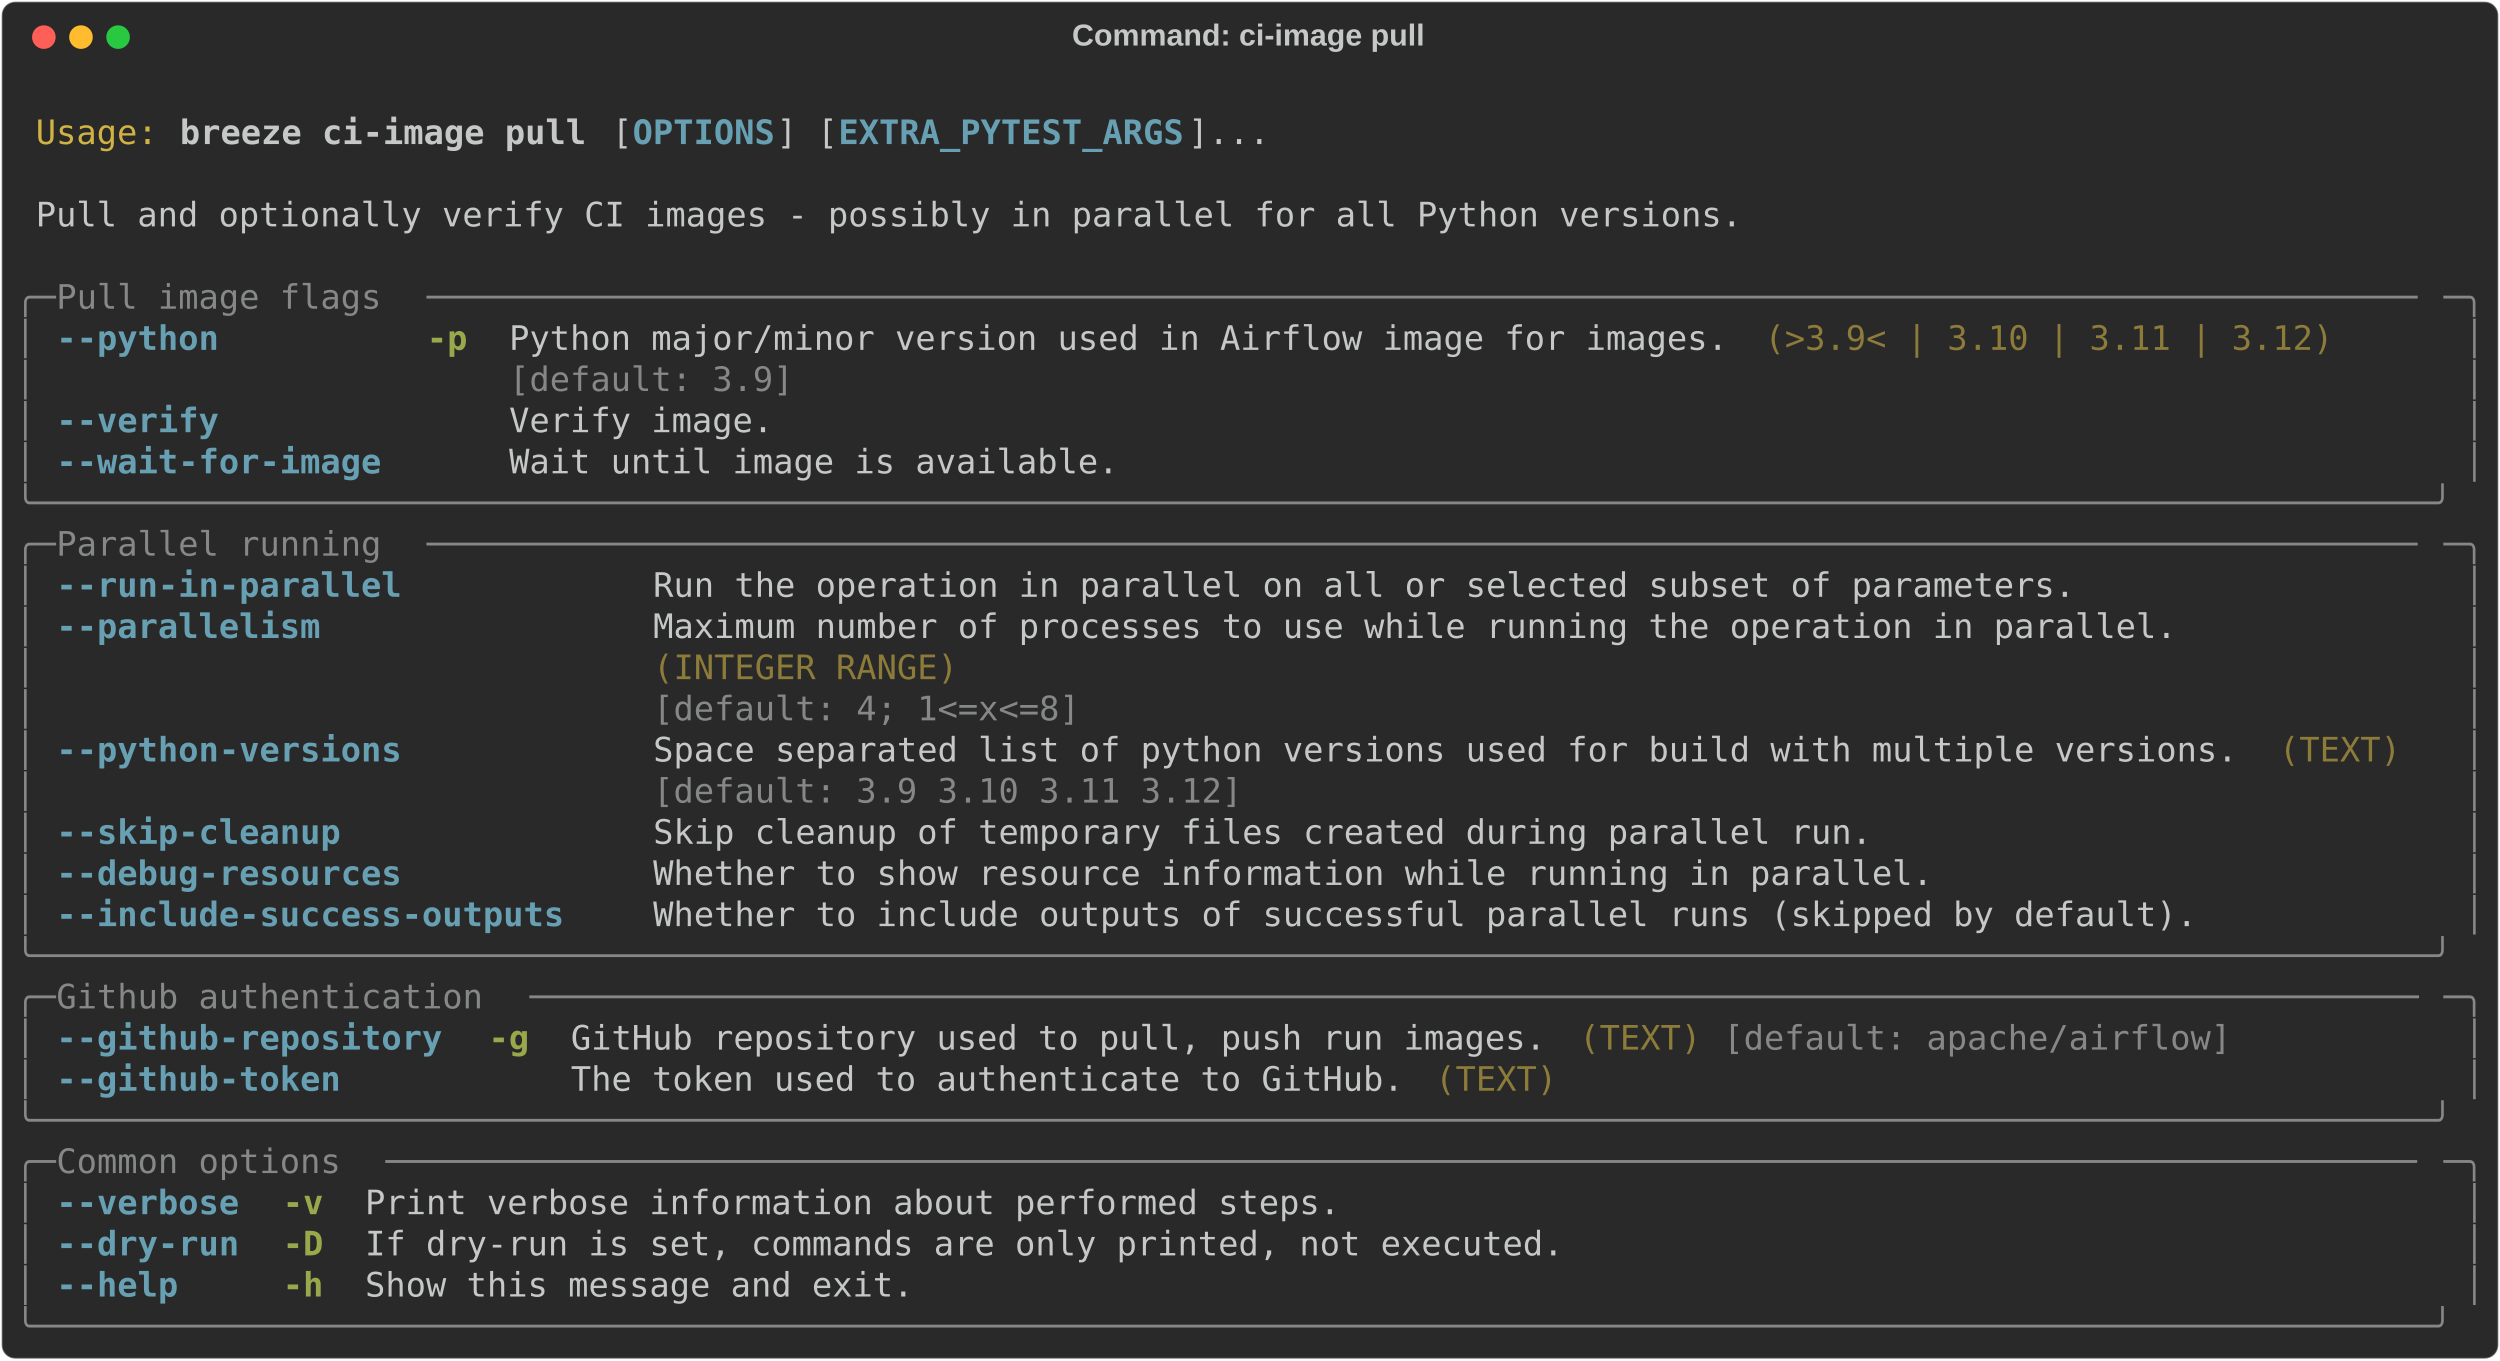
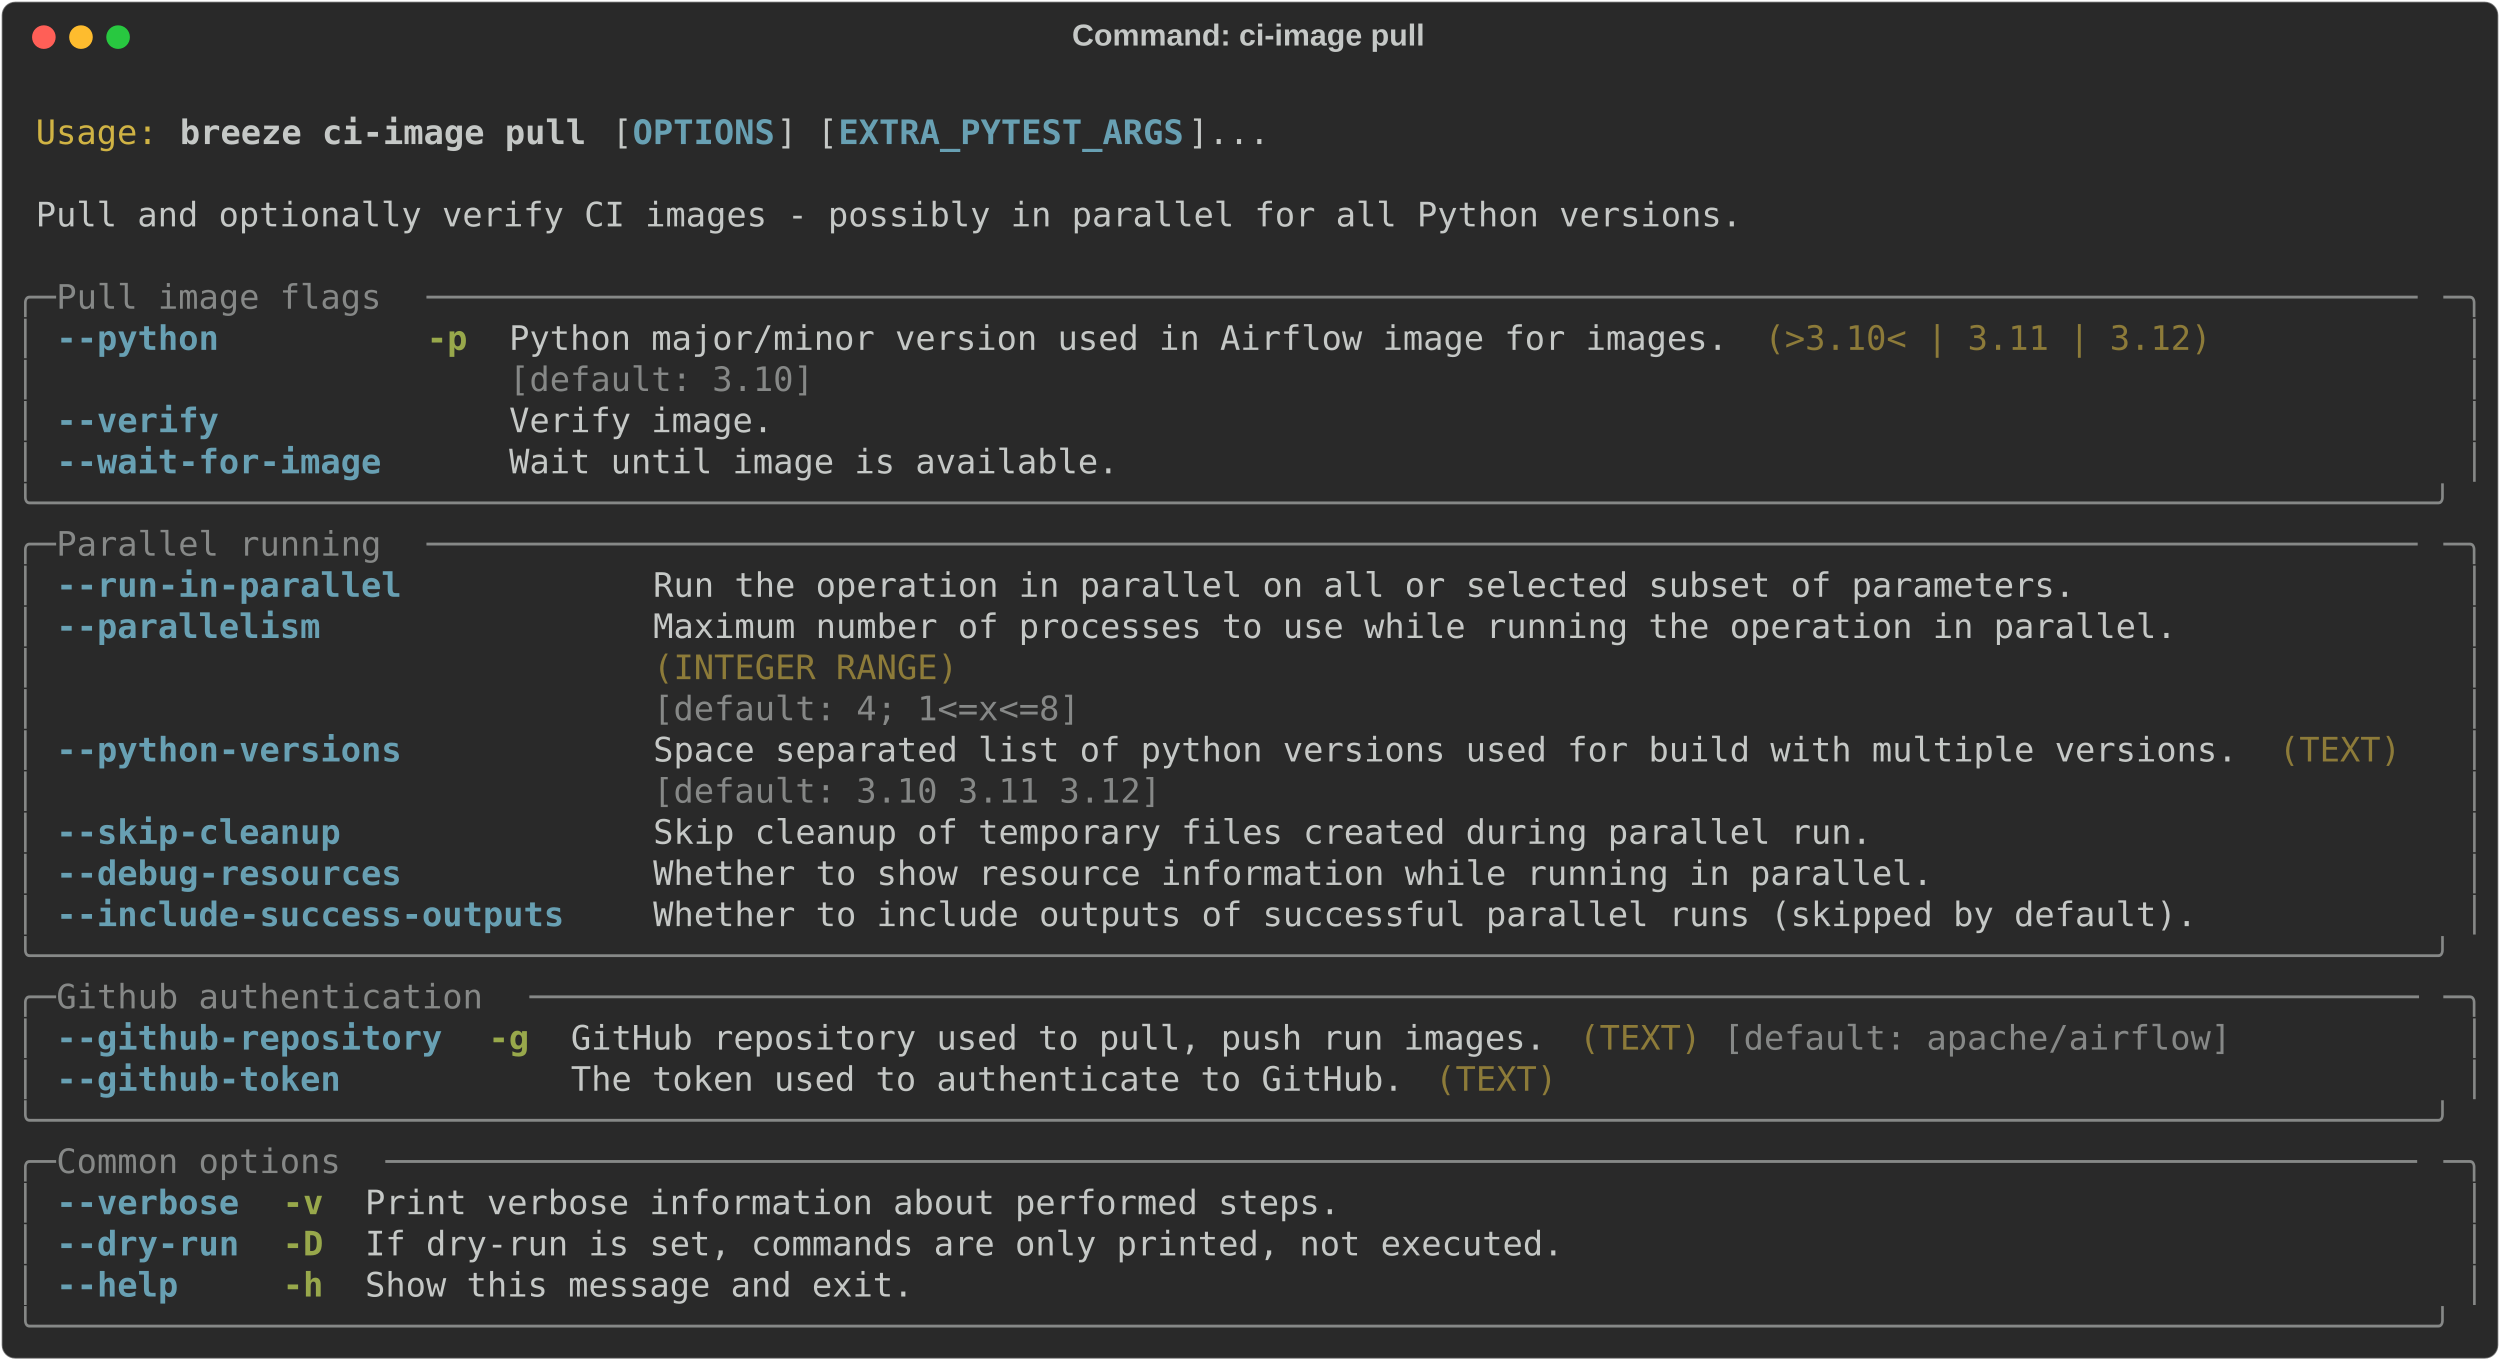
<svg xmlns="http://www.w3.org/2000/svg" class="rich-terminal" viewBox="0 0 1482 806.4">
  <style>

    @font-face {
        font-family: "Fira Code";
        src: local("FiraCode-Regular"),
                url("https://cdnjs.cloudflare.com/ajax/libs/firacode/6.2.0/woff2/FiraCode-Regular.woff2") format("woff2"),
                url("https://cdnjs.cloudflare.com/ajax/libs/firacode/6.2.0/woff/FiraCode-Regular.woff") format("woff");
        font-style: normal;
        font-weight: 400;
    }
    @font-face {
        font-family: "Fira Code";
        src: local("FiraCode-Bold"),
                url("https://cdnjs.cloudflare.com/ajax/libs/firacode/6.2.0/woff2/FiraCode-Bold.woff2") format("woff2"),
                url("https://cdnjs.cloudflare.com/ajax/libs/firacode/6.2.0/woff/FiraCode-Bold.woff") format("woff");
        font-style: bold;
        font-weight: 700;
    }

    .breeze-ci-image-pull-matrix {
        font-family: Fira Code, monospace;
        font-size: 20px;
        line-height: 24.4px;
        font-variant-east-asian: full-width;
    }

    .breeze-ci-image-pull-title {
        font-size: 18px;
        font-weight: bold;
        font-family: arial;
    }

    .breeze-ci-image-pull-r1 { fill: #c5c8c6 }
.breeze-ci-image-pull-r2 { fill: #d0b344 }
.breeze-ci-image-pull-r3 { fill: #c5c8c6;font-weight: bold }
.breeze-ci-image-pull-r4 { fill: #68a0b3;font-weight: bold }
.breeze-ci-image-pull-r5 { fill: #868887 }
.breeze-ci-image-pull-r6 { fill: #98a84b;font-weight: bold }
.breeze-ci-image-pull-r7 { fill: #8d7b39 }
    </style>
  <defs>
    <clipPath id="breeze-ci-image-pull-clip-terminal">
      <rect x="0" y="0" width="1463.0" height="755.4" />
    </clipPath>
    <clipPath id="breeze-ci-image-pull-line-0">
      <rect x="0" y="1.5" width="1464" height="24.65" />
    </clipPath>
    <clipPath id="breeze-ci-image-pull-line-1">
      <rect x="0" y="25.9" width="1464" height="24.65" />
    </clipPath>
    <clipPath id="breeze-ci-image-pull-line-2">
      <rect x="0" y="50.3" width="1464" height="24.65" />
    </clipPath>
    <clipPath id="breeze-ci-image-pull-line-3">
      <rect x="0" y="74.7" width="1464" height="24.65" />
    </clipPath>
    <clipPath id="breeze-ci-image-pull-line-4">
      <rect x="0" y="99.1" width="1464" height="24.65" />
    </clipPath>
    <clipPath id="breeze-ci-image-pull-line-5">
      <rect x="0" y="123.5" width="1464" height="24.65" />
    </clipPath>
    <clipPath id="breeze-ci-image-pull-line-6">
      <rect x="0" y="147.9" width="1464" height="24.65" />
    </clipPath>
    <clipPath id="breeze-ci-image-pull-line-7">
      <rect x="0" y="172.3" width="1464" height="24.65" />
    </clipPath>
    <clipPath id="breeze-ci-image-pull-line-8">
      <rect x="0" y="196.7" width="1464" height="24.65" />
    </clipPath>
    <clipPath id="breeze-ci-image-pull-line-9">
      <rect x="0" y="221.1" width="1464" height="24.65" />
    </clipPath>
    <clipPath id="breeze-ci-image-pull-line-10">
      <rect x="0" y="245.5" width="1464" height="24.65" />
    </clipPath>
    <clipPath id="breeze-ci-image-pull-line-11">
      <rect x="0" y="269.9" width="1464" height="24.65" />
    </clipPath>
    <clipPath id="breeze-ci-image-pull-line-12">
      <rect x="0" y="294.3" width="1464" height="24.65" />
    </clipPath>
    <clipPath id="breeze-ci-image-pull-line-13">
      <rect x="0" y="318.7" width="1464" height="24.65" />
    </clipPath>
    <clipPath id="breeze-ci-image-pull-line-14">
      <rect x="0" y="343.1" width="1464" height="24.65" />
    </clipPath>
    <clipPath id="breeze-ci-image-pull-line-15">
      <rect x="0" y="367.5" width="1464" height="24.65" />
    </clipPath>
    <clipPath id="breeze-ci-image-pull-line-16">
      <rect x="0" y="391.9" width="1464" height="24.65" />
    </clipPath>
    <clipPath id="breeze-ci-image-pull-line-17">
      <rect x="0" y="416.3" width="1464" height="24.65" />
    </clipPath>
    <clipPath id="breeze-ci-image-pull-line-18">
      <rect x="0" y="440.7" width="1464" height="24.65" />
    </clipPath>
    <clipPath id="breeze-ci-image-pull-line-19">
      <rect x="0" y="465.1" width="1464" height="24.65" />
    </clipPath>
    <clipPath id="breeze-ci-image-pull-line-20">
      <rect x="0" y="489.5" width="1464" height="24.65" />
    </clipPath>
    <clipPath id="breeze-ci-image-pull-line-21">
      <rect x="0" y="513.9" width="1464" height="24.65" />
    </clipPath>
    <clipPath id="breeze-ci-image-pull-line-22">
      <rect x="0" y="538.3" width="1464" height="24.65" />
    </clipPath>
    <clipPath id="breeze-ci-image-pull-line-23">
      <rect x="0" y="562.7" width="1464" height="24.65" />
    </clipPath>
    <clipPath id="breeze-ci-image-pull-line-24">
      <rect x="0" y="587.1" width="1464" height="24.65" />
    </clipPath>
    <clipPath id="breeze-ci-image-pull-line-25">
      <rect x="0" y="611.5" width="1464" height="24.65" />
    </clipPath>
    <clipPath id="breeze-ci-image-pull-line-26">
      <rect x="0" y="635.9" width="1464" height="24.65" />
    </clipPath>
    <clipPath id="breeze-ci-image-pull-line-27">
      <rect x="0" y="660.3" width="1464" height="24.65" />
    </clipPath>
    <clipPath id="breeze-ci-image-pull-line-28">
      <rect x="0" y="684.7" width="1464" height="24.65" />
    </clipPath>
    <clipPath id="breeze-ci-image-pull-line-29">
      <rect x="0" y="709.1" width="1464" height="24.65" />
    </clipPath>
  </defs>
  <rect fill="#292929" stroke="rgba(255,255,255,0.35)" stroke-width="1" x="1" y="1" width="1480" height="804.4" rx="8" />
  <text class="breeze-ci-image-pull-title" fill="#c5c8c6" text-anchor="middle" x="740" y="27">Command: ci-image pull</text>
  <g transform="translate(26,22)">
    <circle cx="0" cy="0" r="7" fill="#ff5f57" />
    <circle cx="22" cy="0" r="7" fill="#febc2e" />
    <circle cx="44" cy="0" r="7" fill="#28c840" />
  </g>
  <g transform="translate(9, 41)" clip-path="url(#breeze-ci-image-pull-clip-terminal)">
    <g class="breeze-ci-image-pull-matrix">
      <text class="breeze-ci-image-pull-r1" x="1464" y="20" textLength="12.2" clip-path="url(#breeze-ci-image-pull-line-0)">
</text>
      <text class="breeze-ci-image-pull-r2" x="12.2" y="44.4" textLength="73.2" clip-path="url(#breeze-ci-image-pull-line-1)">Usage:</text>
      <text class="breeze-ci-image-pull-r3" x="97.6" y="44.4" textLength="244" clip-path="url(#breeze-ci-image-pull-line-1)">breeze ci-image pull</text>
      <text class="breeze-ci-image-pull-r1" x="353.8" y="44.4" textLength="12.2" clip-path="url(#breeze-ci-image-pull-line-1)">[</text>
      <text class="breeze-ci-image-pull-r4" x="366" y="44.4" textLength="85.4" clip-path="url(#breeze-ci-image-pull-line-1)">OPTIONS</text>
      <text class="breeze-ci-image-pull-r1" x="451.4" y="44.4" textLength="36.6" clip-path="url(#breeze-ci-image-pull-line-1)">] [</text>
      <text class="breeze-ci-image-pull-r4" x="488" y="44.4" textLength="207.4" clip-path="url(#breeze-ci-image-pull-line-1)">EXTRA_PYTEST_ARGS</text>
      <text class="breeze-ci-image-pull-r1" x="695.4" y="44.4" textLength="48.8" clip-path="url(#breeze-ci-image-pull-line-1)">]...</text>
      <text class="breeze-ci-image-pull-r1" x="1464" y="44.4" textLength="12.2" clip-path="url(#breeze-ci-image-pull-line-1)">
</text>
      <text class="breeze-ci-image-pull-r1" x="1464" y="68.8" textLength="12.2" clip-path="url(#breeze-ci-image-pull-line-2)">
</text>
      <text class="breeze-ci-image-pull-r1" x="12.2" y="93.2" textLength="1024.8" clip-path="url(#breeze-ci-image-pull-line-3)">Pull and optionally verify CI images - possibly in parallel for all Python versions.</text>
      <text class="breeze-ci-image-pull-r1" x="1464" y="93.2" textLength="12.2" clip-path="url(#breeze-ci-image-pull-line-3)">
</text>
      <text class="breeze-ci-image-pull-r1" x="1464" y="117.6" textLength="12.2" clip-path="url(#breeze-ci-image-pull-line-4)">
</text>
      <text class="breeze-ci-image-pull-r5" x="0" y="142" textLength="24.4" clip-path="url(#breeze-ci-image-pull-line-5)">╭─</text>
      <text class="breeze-ci-image-pull-r5" x="24.4" y="142" textLength="219.6" clip-path="url(#breeze-ci-image-pull-line-5)"> Pull image flags </text>
      <text class="breeze-ci-image-pull-r5" x="244" y="142" textLength="1195.6" clip-path="url(#breeze-ci-image-pull-line-5)">──────────────────────────────────────────────────────────────────────────────────────────────────</text>
      <text class="breeze-ci-image-pull-r5" x="1439.6" y="142" textLength="24.4" clip-path="url(#breeze-ci-image-pull-line-5)">─╮</text>
      <text class="breeze-ci-image-pull-r1" x="1464" y="142" textLength="12.2" clip-path="url(#breeze-ci-image-pull-line-5)">
</text>
      <text class="breeze-ci-image-pull-r5" x="0" y="166.4" textLength="12.2" clip-path="url(#breeze-ci-image-pull-line-6)">│</text>
      <text class="breeze-ci-image-pull-r4" x="24.4" y="166.4" textLength="97.6" clip-path="url(#breeze-ci-image-pull-line-6)">--python</text>
      <text class="breeze-ci-image-pull-r6" x="244" y="166.4" textLength="24.4" clip-path="url(#breeze-ci-image-pull-line-6)">-p</text>
      <text class="breeze-ci-image-pull-r1" x="292.8" y="166.4" textLength="732" clip-path="url(#breeze-ci-image-pull-line-6)">Python major/minor version used in Airflow image for images.</text>
-       <text class="breeze-ci-image-pull-r7" x="1037" y="166.4" textLength="341.6" clip-path="url(#breeze-ci-image-pull-line-6)">(&gt;3.9&lt; | 3.10 | 3.11 | 3.12)</text>
+       <text class="breeze-ci-image-pull-r7" x="1037" y="166.4" textLength="268.4" clip-path="url(#breeze-ci-image-pull-line-6)">(&gt;3.10&lt; | 3.11 | 3.12)</text>
      <text class="breeze-ci-image-pull-r5" x="1451.8" y="166.4" textLength="12.2" clip-path="url(#breeze-ci-image-pull-line-6)">│</text>
      <text class="breeze-ci-image-pull-r1" x="1464" y="166.4" textLength="12.2" clip-path="url(#breeze-ci-image-pull-line-6)">
</text>
      <text class="breeze-ci-image-pull-r5" x="0" y="190.8" textLength="12.2" clip-path="url(#breeze-ci-image-pull-line-7)">│</text>
-       <text class="breeze-ci-image-pull-r5" x="292.8" y="190.8" textLength="732" clip-path="url(#breeze-ci-image-pull-line-7)">[default: 3.9]                                              </text>
+       <text class="breeze-ci-image-pull-r5" x="292.8" y="190.8" textLength="732" clip-path="url(#breeze-ci-image-pull-line-7)">[default: 3.10]                                             </text>
      <text class="breeze-ci-image-pull-r5" x="1451.8" y="190.8" textLength="12.2" clip-path="url(#breeze-ci-image-pull-line-7)">│</text>
      <text class="breeze-ci-image-pull-r1" x="1464" y="190.8" textLength="12.2" clip-path="url(#breeze-ci-image-pull-line-7)">
</text>
      <text class="breeze-ci-image-pull-r5" x="0" y="215.2" textLength="12.2" clip-path="url(#breeze-ci-image-pull-line-8)">│</text>
      <text class="breeze-ci-image-pull-r4" x="24.4" y="215.2" textLength="97.6" clip-path="url(#breeze-ci-image-pull-line-8)">--verify</text>
      <text class="breeze-ci-image-pull-r1" x="292.8" y="215.2" textLength="158.6" clip-path="url(#breeze-ci-image-pull-line-8)">Verify image.</text>
      <text class="breeze-ci-image-pull-r5" x="1451.8" y="215.2" textLength="12.2" clip-path="url(#breeze-ci-image-pull-line-8)">│</text>
      <text class="breeze-ci-image-pull-r1" x="1464" y="215.2" textLength="12.2" clip-path="url(#breeze-ci-image-pull-line-8)">
</text>
      <text class="breeze-ci-image-pull-r5" x="0" y="239.6" textLength="12.2" clip-path="url(#breeze-ci-image-pull-line-9)">│</text>
      <text class="breeze-ci-image-pull-r4" x="24.4" y="239.6" textLength="195.2" clip-path="url(#breeze-ci-image-pull-line-9)">--wait-for-image</text>
      <text class="breeze-ci-image-pull-r1" x="292.8" y="239.6" textLength="366" clip-path="url(#breeze-ci-image-pull-line-9)">Wait until image is available.</text>
      <text class="breeze-ci-image-pull-r5" x="1451.8" y="239.6" textLength="12.2" clip-path="url(#breeze-ci-image-pull-line-9)">│</text>
      <text class="breeze-ci-image-pull-r1" x="1464" y="239.6" textLength="12.2" clip-path="url(#breeze-ci-image-pull-line-9)">
</text>
      <text class="breeze-ci-image-pull-r5" x="0" y="264" textLength="1464" clip-path="url(#breeze-ci-image-pull-line-10)">╰──────────────────────────────────────────────────────────────────────────────────────────────────────────────────────╯</text>
      <text class="breeze-ci-image-pull-r1" x="1464" y="264" textLength="12.2" clip-path="url(#breeze-ci-image-pull-line-10)">
</text>
      <text class="breeze-ci-image-pull-r5" x="0" y="288.4" textLength="24.4" clip-path="url(#breeze-ci-image-pull-line-11)">╭─</text>
      <text class="breeze-ci-image-pull-r5" x="24.4" y="288.4" textLength="219.6" clip-path="url(#breeze-ci-image-pull-line-11)"> Parallel running </text>
      <text class="breeze-ci-image-pull-r5" x="244" y="288.4" textLength="1195.6" clip-path="url(#breeze-ci-image-pull-line-11)">──────────────────────────────────────────────────────────────────────────────────────────────────</text>
      <text class="breeze-ci-image-pull-r5" x="1439.6" y="288.4" textLength="24.4" clip-path="url(#breeze-ci-image-pull-line-11)">─╮</text>
      <text class="breeze-ci-image-pull-r1" x="1464" y="288.4" textLength="12.2" clip-path="url(#breeze-ci-image-pull-line-11)">
</text>
      <text class="breeze-ci-image-pull-r5" x="0" y="312.8" textLength="12.2" clip-path="url(#breeze-ci-image-pull-line-12)">│</text>
      <text class="breeze-ci-image-pull-r4" x="24.4" y="312.8" textLength="207.4" clip-path="url(#breeze-ci-image-pull-line-12)">--run-in-parallel</text>
      <text class="breeze-ci-image-pull-r1" x="378.2" y="312.8" textLength="854" clip-path="url(#breeze-ci-image-pull-line-12)">Run the operation in parallel on all or selected subset of parameters.</text>
      <text class="breeze-ci-image-pull-r5" x="1451.8" y="312.8" textLength="12.2" clip-path="url(#breeze-ci-image-pull-line-12)">│</text>
      <text class="breeze-ci-image-pull-r1" x="1464" y="312.8" textLength="12.2" clip-path="url(#breeze-ci-image-pull-line-12)">
</text>
      <text class="breeze-ci-image-pull-r5" x="0" y="337.2" textLength="12.2" clip-path="url(#breeze-ci-image-pull-line-13)">│</text>
      <text class="breeze-ci-image-pull-r4" x="24.4" y="337.2" textLength="158.6" clip-path="url(#breeze-ci-image-pull-line-13)">--parallelism</text>
      <text class="breeze-ci-image-pull-r1" x="378.2" y="337.2" textLength="915" clip-path="url(#breeze-ci-image-pull-line-13)">Maximum number of processes to use while running the operation in parallel.</text>
      <text class="breeze-ci-image-pull-r5" x="1451.8" y="337.2" textLength="12.2" clip-path="url(#breeze-ci-image-pull-line-13)">│</text>
      <text class="breeze-ci-image-pull-r1" x="1464" y="337.2" textLength="12.2" clip-path="url(#breeze-ci-image-pull-line-13)">
</text>
      <text class="breeze-ci-image-pull-r5" x="0" y="361.6" textLength="12.2" clip-path="url(#breeze-ci-image-pull-line-14)">│</text>
      <text class="breeze-ci-image-pull-r7" x="378.2" y="361.6" textLength="915" clip-path="url(#breeze-ci-image-pull-line-14)">(INTEGER RANGE)                                                            </text>
      <text class="breeze-ci-image-pull-r5" x="1451.8" y="361.6" textLength="12.2" clip-path="url(#breeze-ci-image-pull-line-14)">│</text>
      <text class="breeze-ci-image-pull-r1" x="1464" y="361.6" textLength="12.2" clip-path="url(#breeze-ci-image-pull-line-14)">
</text>
      <text class="breeze-ci-image-pull-r5" x="0" y="386" textLength="12.2" clip-path="url(#breeze-ci-image-pull-line-15)">│</text>
      <text class="breeze-ci-image-pull-r5" x="378.2" y="386" textLength="915" clip-path="url(#breeze-ci-image-pull-line-15)">[default: 4; 1&lt;=x&lt;=8]                                                      </text>
      <text class="breeze-ci-image-pull-r5" x="1451.8" y="386" textLength="12.2" clip-path="url(#breeze-ci-image-pull-line-15)">│</text>
      <text class="breeze-ci-image-pull-r1" x="1464" y="386" textLength="12.2" clip-path="url(#breeze-ci-image-pull-line-15)">
</text>
      <text class="breeze-ci-image-pull-r5" x="0" y="410.4" textLength="12.2" clip-path="url(#breeze-ci-image-pull-line-16)">│</text>
      <text class="breeze-ci-image-pull-r4" x="24.4" y="410.4" textLength="207.4" clip-path="url(#breeze-ci-image-pull-line-16)">--python-versions</text>
      <text class="breeze-ci-image-pull-r1" x="378.2" y="410.4" textLength="951.6" clip-path="url(#breeze-ci-image-pull-line-16)">Space separated list of python versions used for build with multiple versions.</text>
      <text class="breeze-ci-image-pull-r7" x="1342" y="410.4" textLength="73.2" clip-path="url(#breeze-ci-image-pull-line-16)">(TEXT)</text>
      <text class="breeze-ci-image-pull-r5" x="1451.8" y="410.4" textLength="12.2" clip-path="url(#breeze-ci-image-pull-line-16)">│</text>
      <text class="breeze-ci-image-pull-r1" x="1464" y="410.4" textLength="12.2" clip-path="url(#breeze-ci-image-pull-line-16)">
</text>
      <text class="breeze-ci-image-pull-r5" x="0" y="434.8" textLength="12.2" clip-path="url(#breeze-ci-image-pull-line-17)">│</text>
-       <text class="breeze-ci-image-pull-r5" x="378.2" y="434.8" textLength="951.6" clip-path="url(#breeze-ci-image-pull-line-17)">[default: 3.9 3.10 3.11 3.12]                                                 </text>
+       <text class="breeze-ci-image-pull-r5" x="378.2" y="434.8" textLength="951.6" clip-path="url(#breeze-ci-image-pull-line-17)">[default: 3.10 3.11 3.12]                                                     </text>
      <text class="breeze-ci-image-pull-r5" x="1451.8" y="434.8" textLength="12.2" clip-path="url(#breeze-ci-image-pull-line-17)">│</text>
      <text class="breeze-ci-image-pull-r1" x="1464" y="434.8" textLength="12.2" clip-path="url(#breeze-ci-image-pull-line-17)">
</text>
      <text class="breeze-ci-image-pull-r5" x="0" y="459.2" textLength="12.2" clip-path="url(#breeze-ci-image-pull-line-18)">│</text>
      <text class="breeze-ci-image-pull-r4" x="24.4" y="459.2" textLength="170.8" clip-path="url(#breeze-ci-image-pull-line-18)">--skip-cleanup</text>
      <text class="breeze-ci-image-pull-r1" x="378.2" y="459.2" textLength="732" clip-path="url(#breeze-ci-image-pull-line-18)">Skip cleanup of temporary files created during parallel run.</text>
      <text class="breeze-ci-image-pull-r5" x="1451.8" y="459.2" textLength="12.2" clip-path="url(#breeze-ci-image-pull-line-18)">│</text>
      <text class="breeze-ci-image-pull-r1" x="1464" y="459.2" textLength="12.2" clip-path="url(#breeze-ci-image-pull-line-18)">
</text>
      <text class="breeze-ci-image-pull-r5" x="0" y="483.6" textLength="12.2" clip-path="url(#breeze-ci-image-pull-line-19)">│</text>
      <text class="breeze-ci-image-pull-r4" x="24.4" y="483.6" textLength="207.4" clip-path="url(#breeze-ci-image-pull-line-19)">--debug-resources</text>
      <text class="breeze-ci-image-pull-r1" x="378.2" y="483.6" textLength="768.6" clip-path="url(#breeze-ci-image-pull-line-19)">Whether to show resource information while running in parallel.</text>
      <text class="breeze-ci-image-pull-r5" x="1451.8" y="483.6" textLength="12.2" clip-path="url(#breeze-ci-image-pull-line-19)">│</text>
      <text class="breeze-ci-image-pull-r1" x="1464" y="483.6" textLength="12.2" clip-path="url(#breeze-ci-image-pull-line-19)">
</text>
      <text class="breeze-ci-image-pull-r5" x="0" y="508" textLength="12.2" clip-path="url(#breeze-ci-image-pull-line-20)">│</text>
      <text class="breeze-ci-image-pull-r4" x="24.4" y="508" textLength="305" clip-path="url(#breeze-ci-image-pull-line-20)">--include-success-outputs</text>
      <text class="breeze-ci-image-pull-r1" x="378.2" y="508" textLength="927.2" clip-path="url(#breeze-ci-image-pull-line-20)">Whether to include outputs of successful parallel runs (skipped by default).</text>
      <text class="breeze-ci-image-pull-r5" x="1451.8" y="508" textLength="12.2" clip-path="url(#breeze-ci-image-pull-line-20)">│</text>
      <text class="breeze-ci-image-pull-r1" x="1464" y="508" textLength="12.2" clip-path="url(#breeze-ci-image-pull-line-20)">
</text>
      <text class="breeze-ci-image-pull-r5" x="0" y="532.4" textLength="1464" clip-path="url(#breeze-ci-image-pull-line-21)">╰──────────────────────────────────────────────────────────────────────────────────────────────────────────────────────╯</text>
      <text class="breeze-ci-image-pull-r1" x="1464" y="532.4" textLength="12.2" clip-path="url(#breeze-ci-image-pull-line-21)">
</text>
      <text class="breeze-ci-image-pull-r5" x="0" y="556.8" textLength="24.4" clip-path="url(#breeze-ci-image-pull-line-22)">╭─</text>
      <text class="breeze-ci-image-pull-r5" x="24.4" y="556.8" textLength="280.6" clip-path="url(#breeze-ci-image-pull-line-22)"> Github authentication </text>
      <text class="breeze-ci-image-pull-r5" x="305" y="556.8" textLength="1134.6" clip-path="url(#breeze-ci-image-pull-line-22)">─────────────────────────────────────────────────────────────────────────────────────────────</text>
      <text class="breeze-ci-image-pull-r5" x="1439.6" y="556.8" textLength="24.4" clip-path="url(#breeze-ci-image-pull-line-22)">─╮</text>
      <text class="breeze-ci-image-pull-r1" x="1464" y="556.8" textLength="12.2" clip-path="url(#breeze-ci-image-pull-line-22)">
</text>
      <text class="breeze-ci-image-pull-r5" x="0" y="581.2" textLength="12.2" clip-path="url(#breeze-ci-image-pull-line-23)">│</text>
      <text class="breeze-ci-image-pull-r4" x="24.4" y="581.2" textLength="231.8" clip-path="url(#breeze-ci-image-pull-line-23)">--github-repository</text>
      <text class="breeze-ci-image-pull-r6" x="280.6" y="581.2" textLength="24.4" clip-path="url(#breeze-ci-image-pull-line-23)">-g</text>
      <text class="breeze-ci-image-pull-r1" x="329.4" y="581.2" textLength="585.6" clip-path="url(#breeze-ci-image-pull-line-23)">GitHub repository used to pull, push run images.</text>
      <text class="breeze-ci-image-pull-r7" x="927.2" y="581.2" textLength="73.2" clip-path="url(#breeze-ci-image-pull-line-23)">(TEXT)</text>
      <text class="breeze-ci-image-pull-r5" x="1012.6" y="581.2" textLength="305" clip-path="url(#breeze-ci-image-pull-line-23)">[default: apache/airflow]</text>
      <text class="breeze-ci-image-pull-r5" x="1451.8" y="581.2" textLength="12.2" clip-path="url(#breeze-ci-image-pull-line-23)">│</text>
      <text class="breeze-ci-image-pull-r1" x="1464" y="581.2" textLength="12.2" clip-path="url(#breeze-ci-image-pull-line-23)">
</text>
      <text class="breeze-ci-image-pull-r5" x="0" y="605.6" textLength="12.2" clip-path="url(#breeze-ci-image-pull-line-24)">│</text>
      <text class="breeze-ci-image-pull-r4" x="24.4" y="605.6" textLength="170.8" clip-path="url(#breeze-ci-image-pull-line-24)">--github-token</text>
      <text class="breeze-ci-image-pull-r1" x="329.4" y="605.6" textLength="500.2" clip-path="url(#breeze-ci-image-pull-line-24)">The token used to authenticate to GitHub.</text>
      <text class="breeze-ci-image-pull-r7" x="841.8" y="605.6" textLength="73.2" clip-path="url(#breeze-ci-image-pull-line-24)">(TEXT)</text>
      <text class="breeze-ci-image-pull-r5" x="1451.8" y="605.6" textLength="12.2" clip-path="url(#breeze-ci-image-pull-line-24)">│</text>
      <text class="breeze-ci-image-pull-r1" x="1464" y="605.6" textLength="12.2" clip-path="url(#breeze-ci-image-pull-line-24)">
</text>
      <text class="breeze-ci-image-pull-r5" x="0" y="630" textLength="1464" clip-path="url(#breeze-ci-image-pull-line-25)">╰──────────────────────────────────────────────────────────────────────────────────────────────────────────────────────╯</text>
      <text class="breeze-ci-image-pull-r1" x="1464" y="630" textLength="12.2" clip-path="url(#breeze-ci-image-pull-line-25)">
</text>
      <text class="breeze-ci-image-pull-r5" x="0" y="654.4" textLength="24.4" clip-path="url(#breeze-ci-image-pull-line-26)">╭─</text>
      <text class="breeze-ci-image-pull-r5" x="24.4" y="654.4" textLength="195.2" clip-path="url(#breeze-ci-image-pull-line-26)"> Common options </text>
      <text class="breeze-ci-image-pull-r5" x="219.6" y="654.4" textLength="1220" clip-path="url(#breeze-ci-image-pull-line-26)">────────────────────────────────────────────────────────────────────────────────────────────────────</text>
      <text class="breeze-ci-image-pull-r5" x="1439.6" y="654.4" textLength="24.4" clip-path="url(#breeze-ci-image-pull-line-26)">─╮</text>
      <text class="breeze-ci-image-pull-r1" x="1464" y="654.4" textLength="12.2" clip-path="url(#breeze-ci-image-pull-line-26)">
</text>
      <text class="breeze-ci-image-pull-r5" x="0" y="678.8" textLength="12.2" clip-path="url(#breeze-ci-image-pull-line-27)">│</text>
      <text class="breeze-ci-image-pull-r4" x="24.4" y="678.8" textLength="109.8" clip-path="url(#breeze-ci-image-pull-line-27)">--verbose</text>
      <text class="breeze-ci-image-pull-r6" x="158.6" y="678.8" textLength="24.4" clip-path="url(#breeze-ci-image-pull-line-27)">-v</text>
      <text class="breeze-ci-image-pull-r1" x="207.4" y="678.8" textLength="585.6" clip-path="url(#breeze-ci-image-pull-line-27)">Print verbose information about performed steps.</text>
      <text class="breeze-ci-image-pull-r5" x="1451.8" y="678.8" textLength="12.2" clip-path="url(#breeze-ci-image-pull-line-27)">│</text>
      <text class="breeze-ci-image-pull-r1" x="1464" y="678.8" textLength="12.2" clip-path="url(#breeze-ci-image-pull-line-27)">
</text>
      <text class="breeze-ci-image-pull-r5" x="0" y="703.2" textLength="12.2" clip-path="url(#breeze-ci-image-pull-line-28)">│</text>
      <text class="breeze-ci-image-pull-r4" x="24.4" y="703.2" textLength="109.8" clip-path="url(#breeze-ci-image-pull-line-28)">--dry-run</text>
      <text class="breeze-ci-image-pull-r6" x="158.6" y="703.2" textLength="24.4" clip-path="url(#breeze-ci-image-pull-line-28)">-D</text>
      <text class="breeze-ci-image-pull-r1" x="207.4" y="703.2" textLength="719.8" clip-path="url(#breeze-ci-image-pull-line-28)">If dry-run is set, commands are only printed, not executed.</text>
      <text class="breeze-ci-image-pull-r5" x="1451.8" y="703.2" textLength="12.2" clip-path="url(#breeze-ci-image-pull-line-28)">│</text>
      <text class="breeze-ci-image-pull-r1" x="1464" y="703.2" textLength="12.2" clip-path="url(#breeze-ci-image-pull-line-28)">
</text>
      <text class="breeze-ci-image-pull-r5" x="0" y="727.6" textLength="12.2" clip-path="url(#breeze-ci-image-pull-line-29)">│</text>
      <text class="breeze-ci-image-pull-r4" x="24.4" y="727.6" textLength="73.2" clip-path="url(#breeze-ci-image-pull-line-29)">--help</text>
      <text class="breeze-ci-image-pull-r6" x="158.6" y="727.6" textLength="24.4" clip-path="url(#breeze-ci-image-pull-line-29)">-h</text>
      <text class="breeze-ci-image-pull-r1" x="207.4" y="727.6" textLength="329.4" clip-path="url(#breeze-ci-image-pull-line-29)">Show this message and exit.</text>
      <text class="breeze-ci-image-pull-r5" x="1451.8" y="727.6" textLength="12.2" clip-path="url(#breeze-ci-image-pull-line-29)">│</text>
      <text class="breeze-ci-image-pull-r1" x="1464" y="727.6" textLength="12.2" clip-path="url(#breeze-ci-image-pull-line-29)">
</text>
      <text class="breeze-ci-image-pull-r5" x="0" y="752" textLength="1464" clip-path="url(#breeze-ci-image-pull-line-30)">╰──────────────────────────────────────────────────────────────────────────────────────────────────────────────────────╯</text>
      <text class="breeze-ci-image-pull-r1" x="1464" y="752" textLength="12.2" clip-path="url(#breeze-ci-image-pull-line-30)">
</text>
    </g>
  </g>
</svg>
